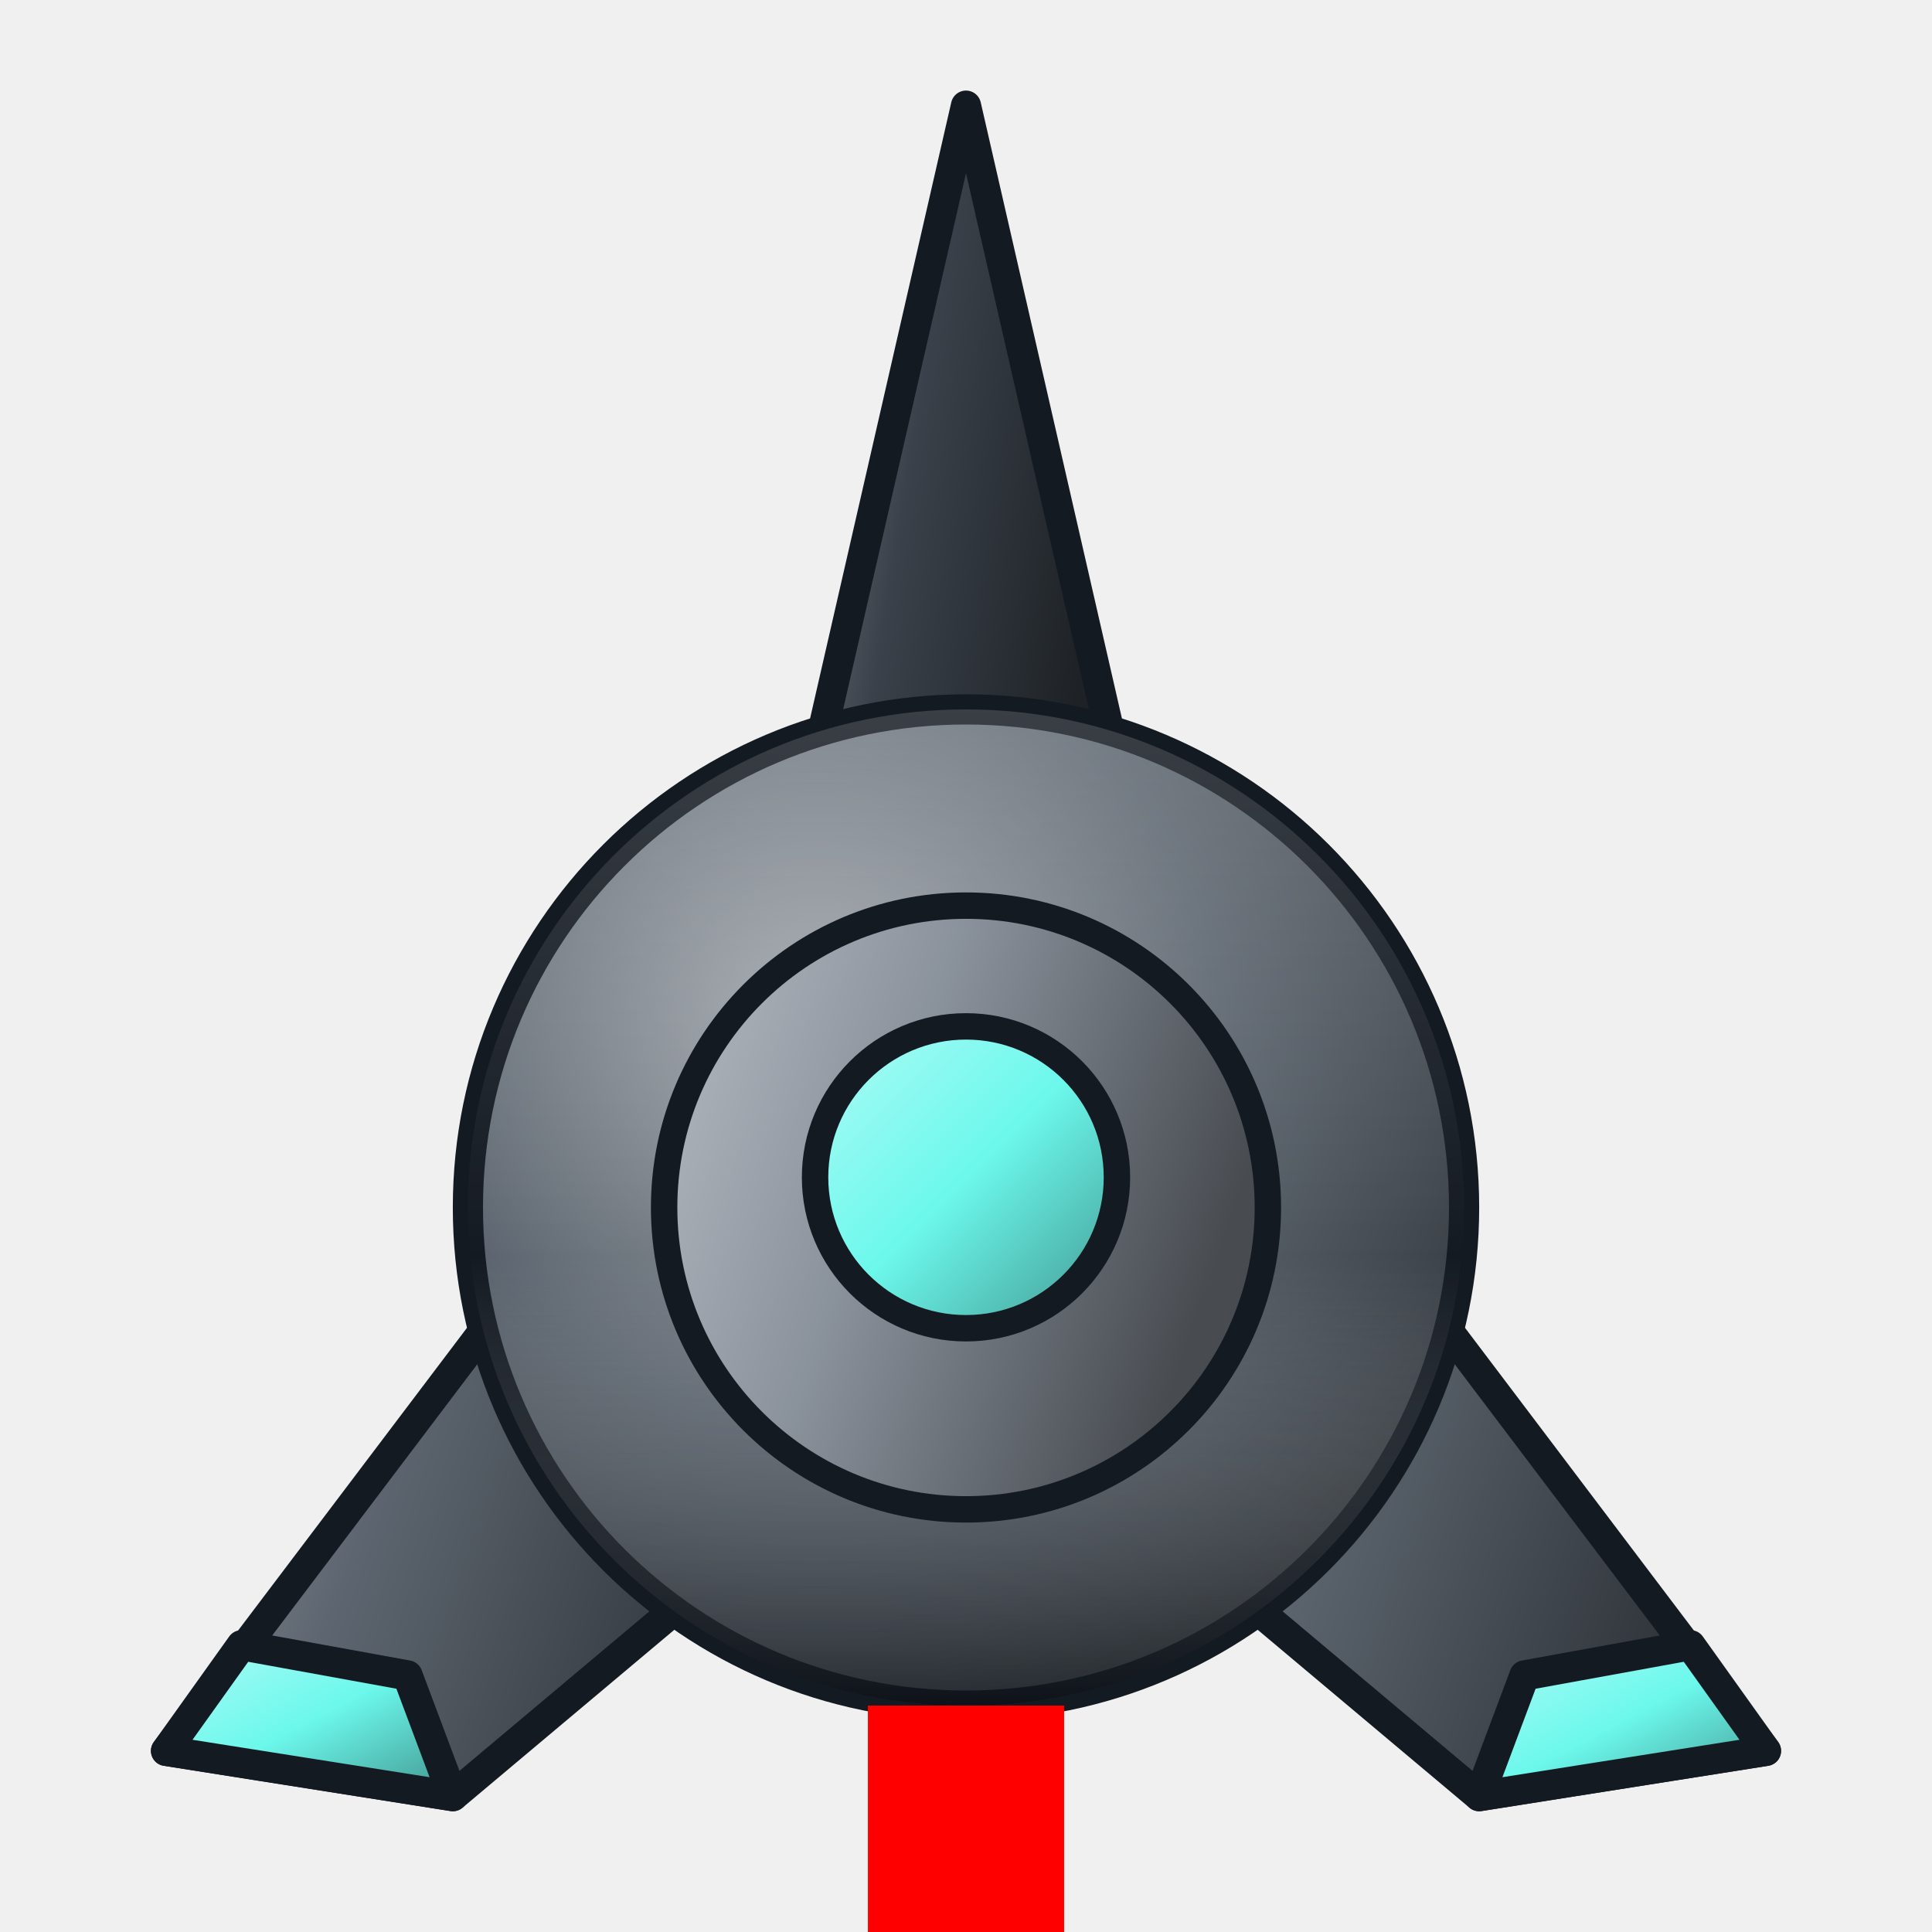
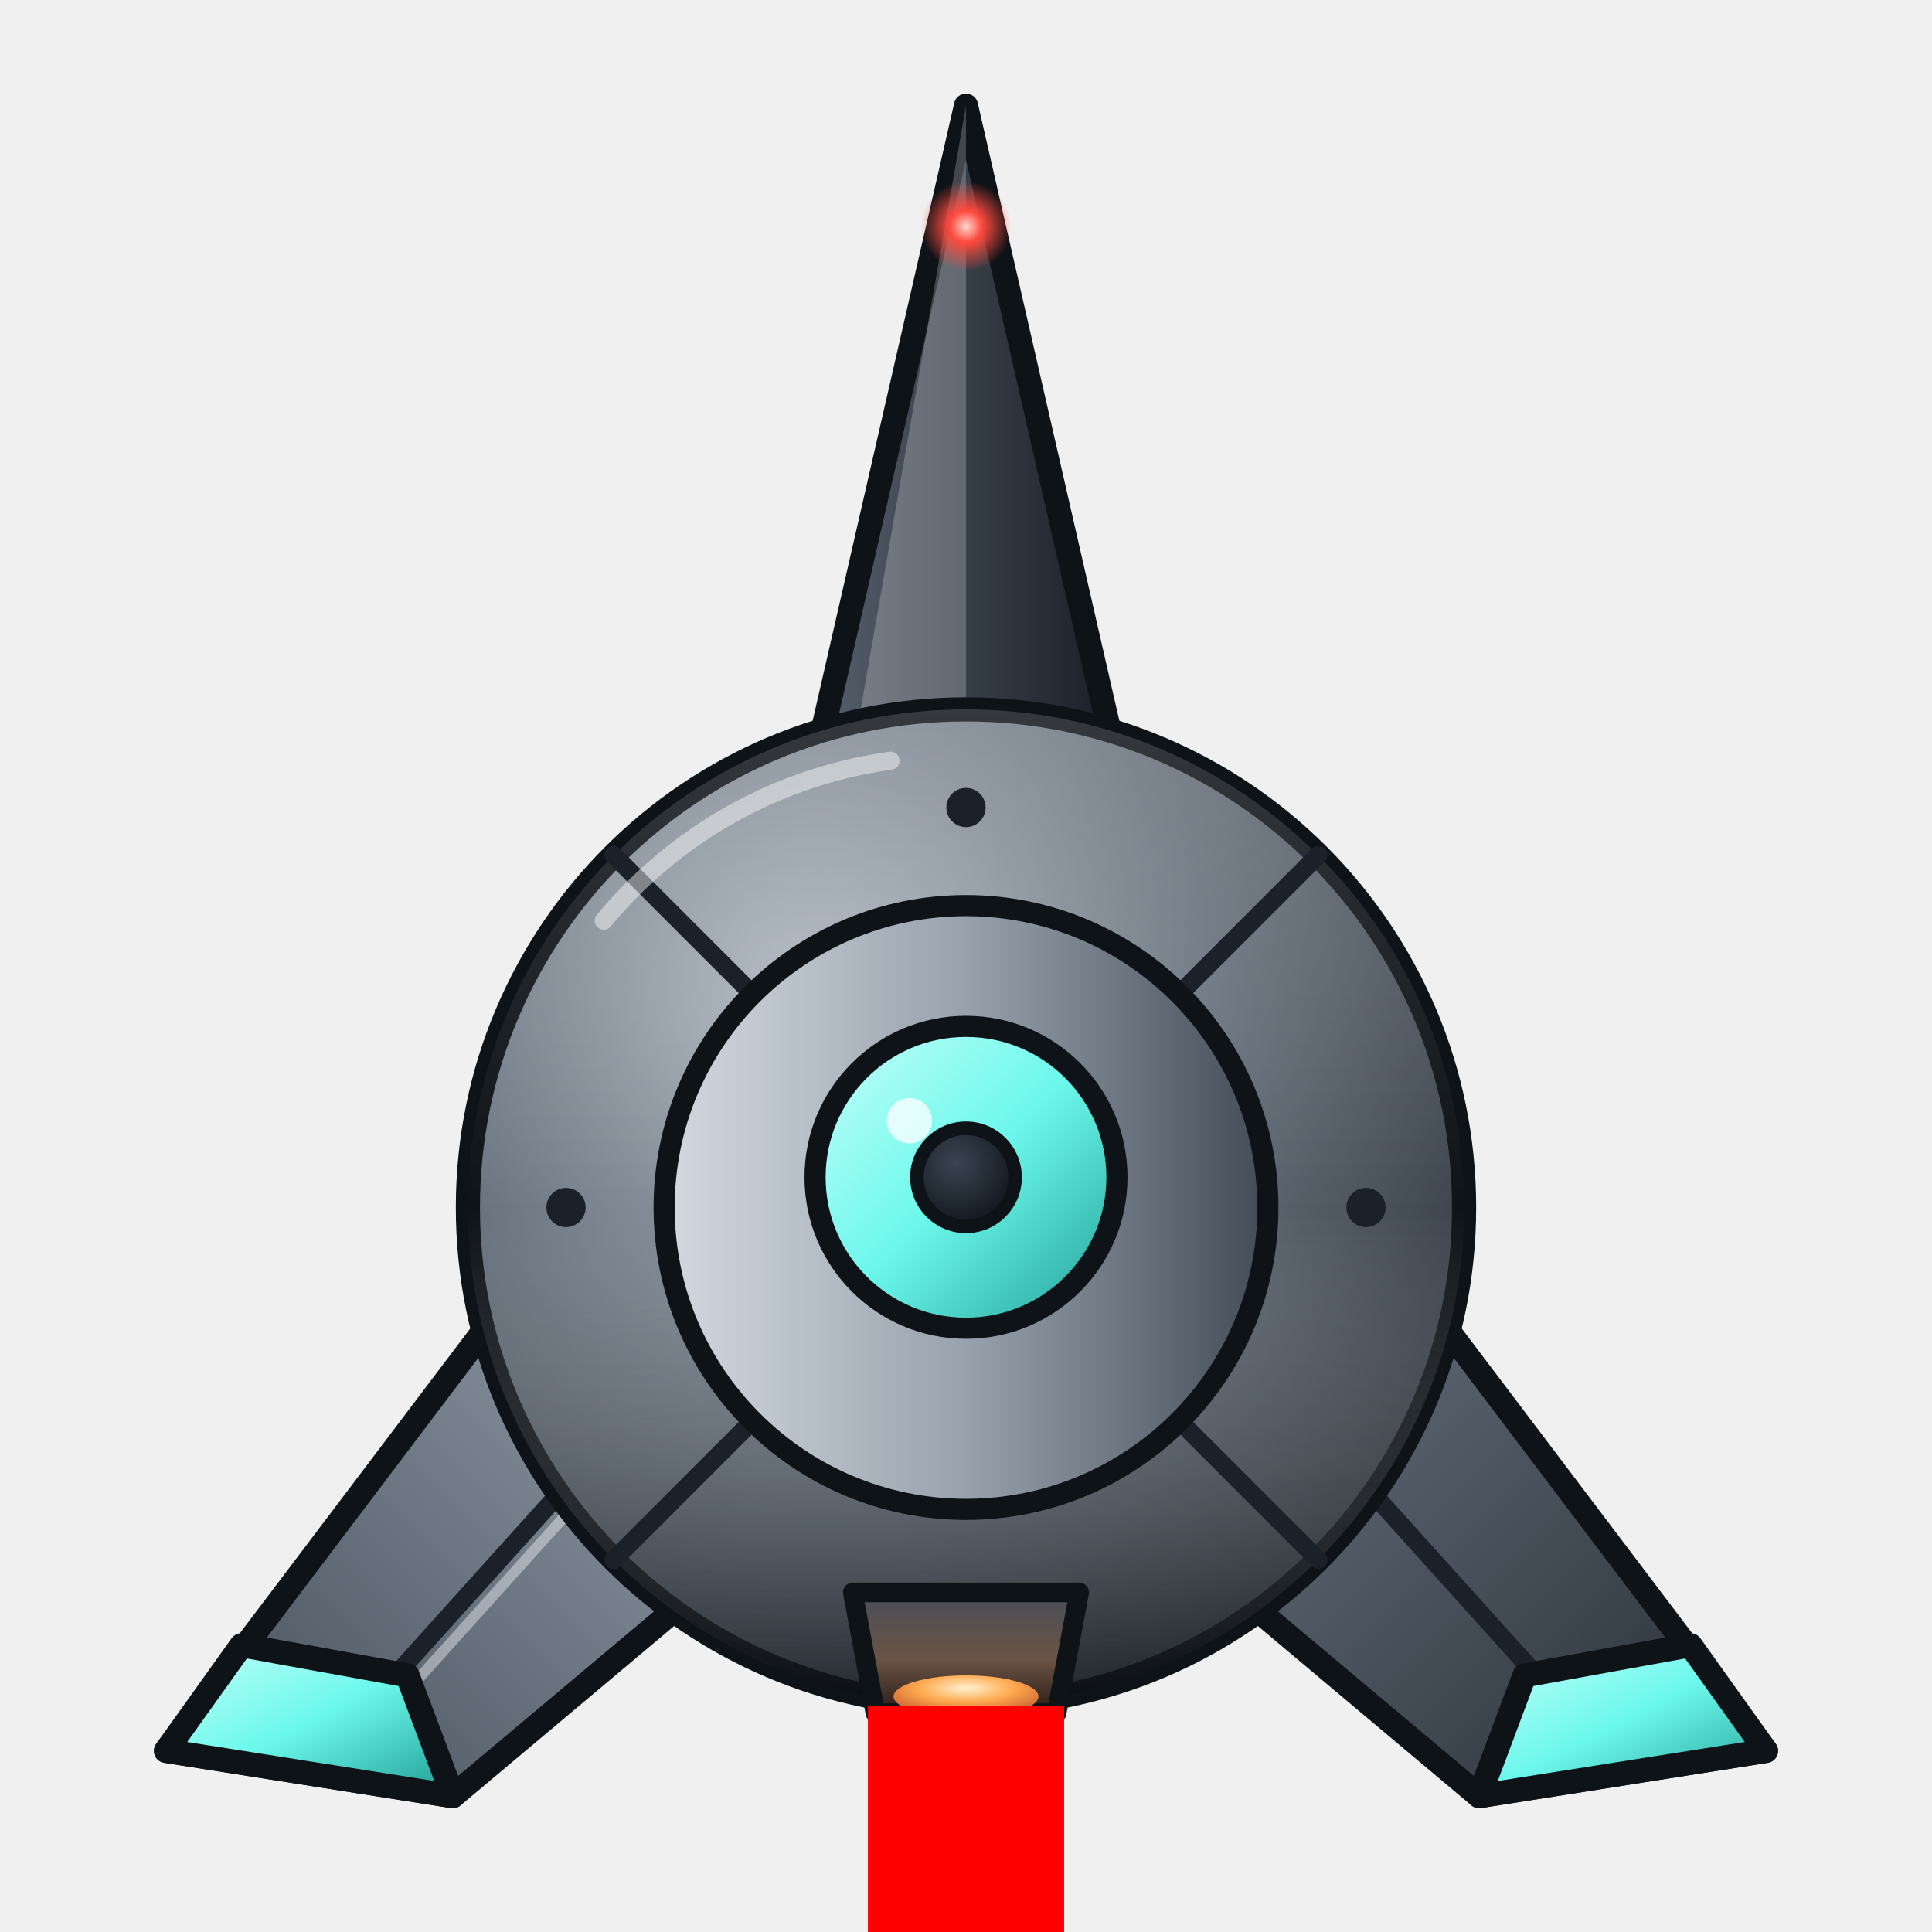
<svg xmlns="http://www.w3.org/2000/svg" viewBox="0 0 256 256">
  <defs>
-     <radialGradient id="glass" cx="0.35" cy="0.28" r="0.85">
-       <stop offset="0" stop-color="#8fd0f0" />
-       <stop offset="0.35" stop-color="#2f6a92" />
-       <stop offset="1" stop-color="#0b1824" />
+     <linearGradient id="shadeV" x1="0" y1="0" x2="0" y2="1">
+       <stop offset="0" stop-color="#ffffff" stop-opacity="0.16" />
+       <stop offset="0.5" stop-color="#ffffff" stop-opacity="0" />
+       <stop offset="1" stop-color="#05080c" stop-opacity="0.45" />
+     </linearGradient>
+     <linearGradient id="bladeL" x1="1" y1="0" x2="0" y2="1">
+       <stop offset="0" stop-color="#aab3bd" />
+       <stop offset="0.6" stop-color="#6c7682" />
+       <stop offset="1" stop-color="#414a54" />
+     </linearGradient>
+     <linearGradient id="bladeR" x1="0" y1="0" x2="1" y2="1">
+       <stop offset="0" stop-color="#7a848f" />
+       <stop offset="0.6" stop-color="#48515b" />
+       <stop offset="1" stop-color="#242a31" />
+     </linearGradient>
+     <linearGradient id="dark" x1="0" y1="0" x2="1" y2="0">
+       <stop offset="0" stop-color="#5a6470" />
+       <stop offset="0.5" stop-color="#363e48" />
+       <stop offset="1" stop-color="#161b21" />
+     </linearGradient>
+     <linearGradient id="bell" x1="0" y1="0" x2="0" y2="1">
+       <stop offset="0" stop-color="#474e58" />
+       <stop offset="0.55" stop-color="#6a5445" />
+       <stop offset="1" stop-color="#2a1a14" />
+     </linearGradient>
+     <radialGradient id="nozzle" cx="0.5" cy="0.3" r="0.8">
+       <stop offset="0" stop-color="#fff1cf" />
+       <stop offset="0.4" stop-color="#ffab52" />
+       <stop offset="1" stop-color="#b3431c" />
    </radialGradient>
-     <linearGradient id="shade" x1="0" y1="0" x2="0" y2="1">
-       <stop offset="0" stop-color="#ffffff" stop-opacity="0.16" />
-       <stop offset="0.55" stop-color="#ffffff" stop-opacity="0" />
-       <stop offset="1" stop-color="#05080c" stop-opacity="0.38" />
+     <linearGradient id="deck" x1="0" y1="0" x2="1" y2="0">
+       <stop offset="0" stop-color="#d3d9df" />
+       <stop offset="0.5" stop-color="#98a2ad" />
+       <stop offset="1" stop-color="#434c56" />
    </linearGradient>
-     <radialGradient id="nozzle" cx="0.5" cy="0.25" r="0.9">
-       <stop offset="0" stop-color="#ffd59a" />
-       <stop offset="0.4" stop-color="#e2742f" />
-       <stop offset="1" stop-color="#2a1a14" />
+     <radialGradient id="core" cx="0.35" cy="0.3" r="0.8">
+       <stop offset="0" stop-color="#b4bcc5" />
+       <stop offset="0.5" stop-color="#68727d" />
+       <stop offset="1" stop-color="#2b3138" />
    </radialGradient>
-     <linearGradient id="l3a414a" x1="0" y1="0" x2="1" y2="0.35">
-       <stop offset="0" stop-color="#85898f" />
-       <stop offset="0.45" stop-color="#3a414a" />
-       <stop offset="1" stop-color="#1e2226" />
-     </linearGradient>
-     <linearGradient id="l5d6670" x1="0" y1="0" x2="1" y2="0.35">
-       <stop offset="0" stop-color="#9ba0a6" />
-       <stop offset="0.45" stop-color="#5d6670" />
-       <stop offset="1" stop-color="#30353a" />
-     </linearGradient>
-     <linearGradient id="l8a929c" x1="0" y1="0" x2="1" y2="0.35">
-       <stop offset="0" stop-color="#b6bbc2" />
-       <stop offset="0.45" stop-color="#8a929c" />
-       <stop offset="1" stop-color="#484c51" />
-     </linearGradient>
-     <radialGradient id="r5d6670" cx="0.35" cy="0.32" r="0.8">
-       <stop offset="0" stop-color="#a6abb0" />
-       <stop offset="0.5" stop-color="#5d6670" />
-       <stop offset="1" stop-color="#2e3338" />
-     </radialGradient>
-     <radialGradient id="r3a414a" cx="0.35" cy="0.32" r="0.8">
-       <stop offset="0" stop-color="#93969b" />
-       <stop offset="0.5" stop-color="#3a414a" />
-       <stop offset="1" stop-color="#1d2025" />
+     <radialGradient id="well" cx="0.4" cy="0.35" r="0.75">
+       <stop offset="0" stop-color="#3a4552" />
+       <stop offset="1" stop-color="#0b1016" />
    </radialGradient>
    <linearGradient id="accent-fill" x1="0" y1="0" x2="1" y2="1">
-       <stop id="accent-light" offset="0" stop-color="#aefbf5" />
+       <stop id="accent-light" offset="0" stop-color="#c8fffa" />
      <stop id="accent-base" offset="0.5" stop-color="#6cf8ec" />
-       <stop id="accent-dark" offset="1" stop-color="#41958e" />
+       <stop id="accent-dark" offset="1" stop-color="#1f9c93" />
    </linearGradient>
+     <radialGradient id="lamp-red" cx="0.5" cy="0.5" r="0.5">
+       <stop offset="0" stop-color="#ffd6d0" />
+       <stop offset="0.35" stop-color="#ff4a3d" />
+       <stop offset="1" stop-color="#ff4a3d" stop-opacity="0" />
+     </radialGradient>
  </defs>
-   <g id="hull" stroke="#141a22" stroke-width="4" stroke-linejoin="round" stroke-linecap="round">
-     <path d="M128 14 L150 110 L106 110 Z" fill="url(#l3a414a)" />
-     <path d="M84 150 L22 232 L60 238 L110 196 Z" fill="url(#l5d6670)" />
-     <path d="M172 150 L234 232 L196 238 L146 196 Z" fill="url(#l5d6670)" />
-     <circle cx="128" cy="160" r="66" fill="url(#r5d6670)" />
-     <circle cx="128" cy="160" r="66" fill="url(#shade)" stroke="none" />
-     <circle cx="128" cy="160" r="40" fill="url(#l8a929c)" stroke-width="3.5" />
+   <g id="hull" stroke="#0e1318" stroke-width="3.2" stroke-linejoin="round" stroke-linecap="round">
+     <path d="M128 14 L150 110 L106 110 Z" fill="url(#dark)" />
+     <path d="M128 14 L128 100 L113 100 Z" fill="#ffffff" fill-opacity="0.22" stroke="none" />
+     <path d="M84 150 L22 232 L60 238 L110 196 Z" fill="url(#bladeL)" />
+     <path d="M172 150 L234 232 L196 238 L146 196 Z" fill="url(#bladeR)" />
+     <path d="M92 178 L47 228 M164 178 L209 228" fill="none" stroke="#1b2128" stroke-width="2.4" />
+     <path d="M94 179.6 L49 229.6" fill="none" stroke="#ffffff" stroke-opacity="0.4" stroke-width="1.4" />
+     <circle cx="128" cy="160" r="66" fill="url(#core)" />
+     <circle cx="128" cy="160" r="66" fill="url(#shadeV)" stroke="none" />
+     <path d="M99.7 131.7 L81.3 113.3 M99.7 188.3 L81.3 206.7 M156.3 131.7 L174.7 113.3 M156.3 188.3 L174.7 206.7" fill="none" stroke="#1b2128" stroke-width="2.4" />
+     <g fill="#1b2128" stroke="none">
+       <circle cx="128" cy="107" r="2.6" />
+       <circle cx="75" cy="160" r="2.6" />
+       <circle cx="181" cy="160" r="2.6" />
+     </g>
+     <path d="M80 122 A60 60 0 0 1 118 100.8" fill="none" stroke="#ffffff" stroke-opacity="0.45" stroke-width="2.4" />
+     <path d="M113 211 L143 211 L140 227 L116 227 Z" fill="url(#bell)" stroke-width="2.6" />
+     <ellipse cx="128" cy="224.8" rx="9.6" ry="2.8" fill="url(#nozzle)" stroke="none" />
+     <circle cx="128" cy="160" r="40" fill="url(#deck)" stroke-width="2.8" />
  </g>
-   <g id="accent" stroke="#141a22" stroke-width="4" stroke-linejoin="round" stroke-linecap="round">
-     <circle cx="128" cy="156" r="20" fill="url(#accent-fill)" stroke-width="3.5" />
+   <g id="accent" stroke="#0e1318" stroke-width="3.2" stroke-linejoin="round">
+     <circle cx="128" cy="156" r="20" fill="url(#accent-fill)" stroke-width="2.8" />
+     <circle cx="128" cy="156" r="6.5" fill="url(#well)" stroke-width="1.8" />
+     <circle cx="120.5" cy="148.5" r="3" fill="#ffffff" fill-opacity="0.75" stroke="none" />
    <path d="M22 232 L60 238 L54 222 L32 218 Z" fill="url(#accent-fill)" />
    <path d="M234 232 L196 238 L202 222 L224 218 Z" fill="url(#accent-fill)" />
+   </g>
+   <g id="lamps">
+     <circle cx="128" cy="30" r="6" fill="url(#lamp-red)" />
  </g>
  <g id="anchors">
    <line id="flame-main-1" x1="128" y1="226" x2="128" y2="266" stroke="#ff0000" stroke-width="26" />
  </g>
</svg>
